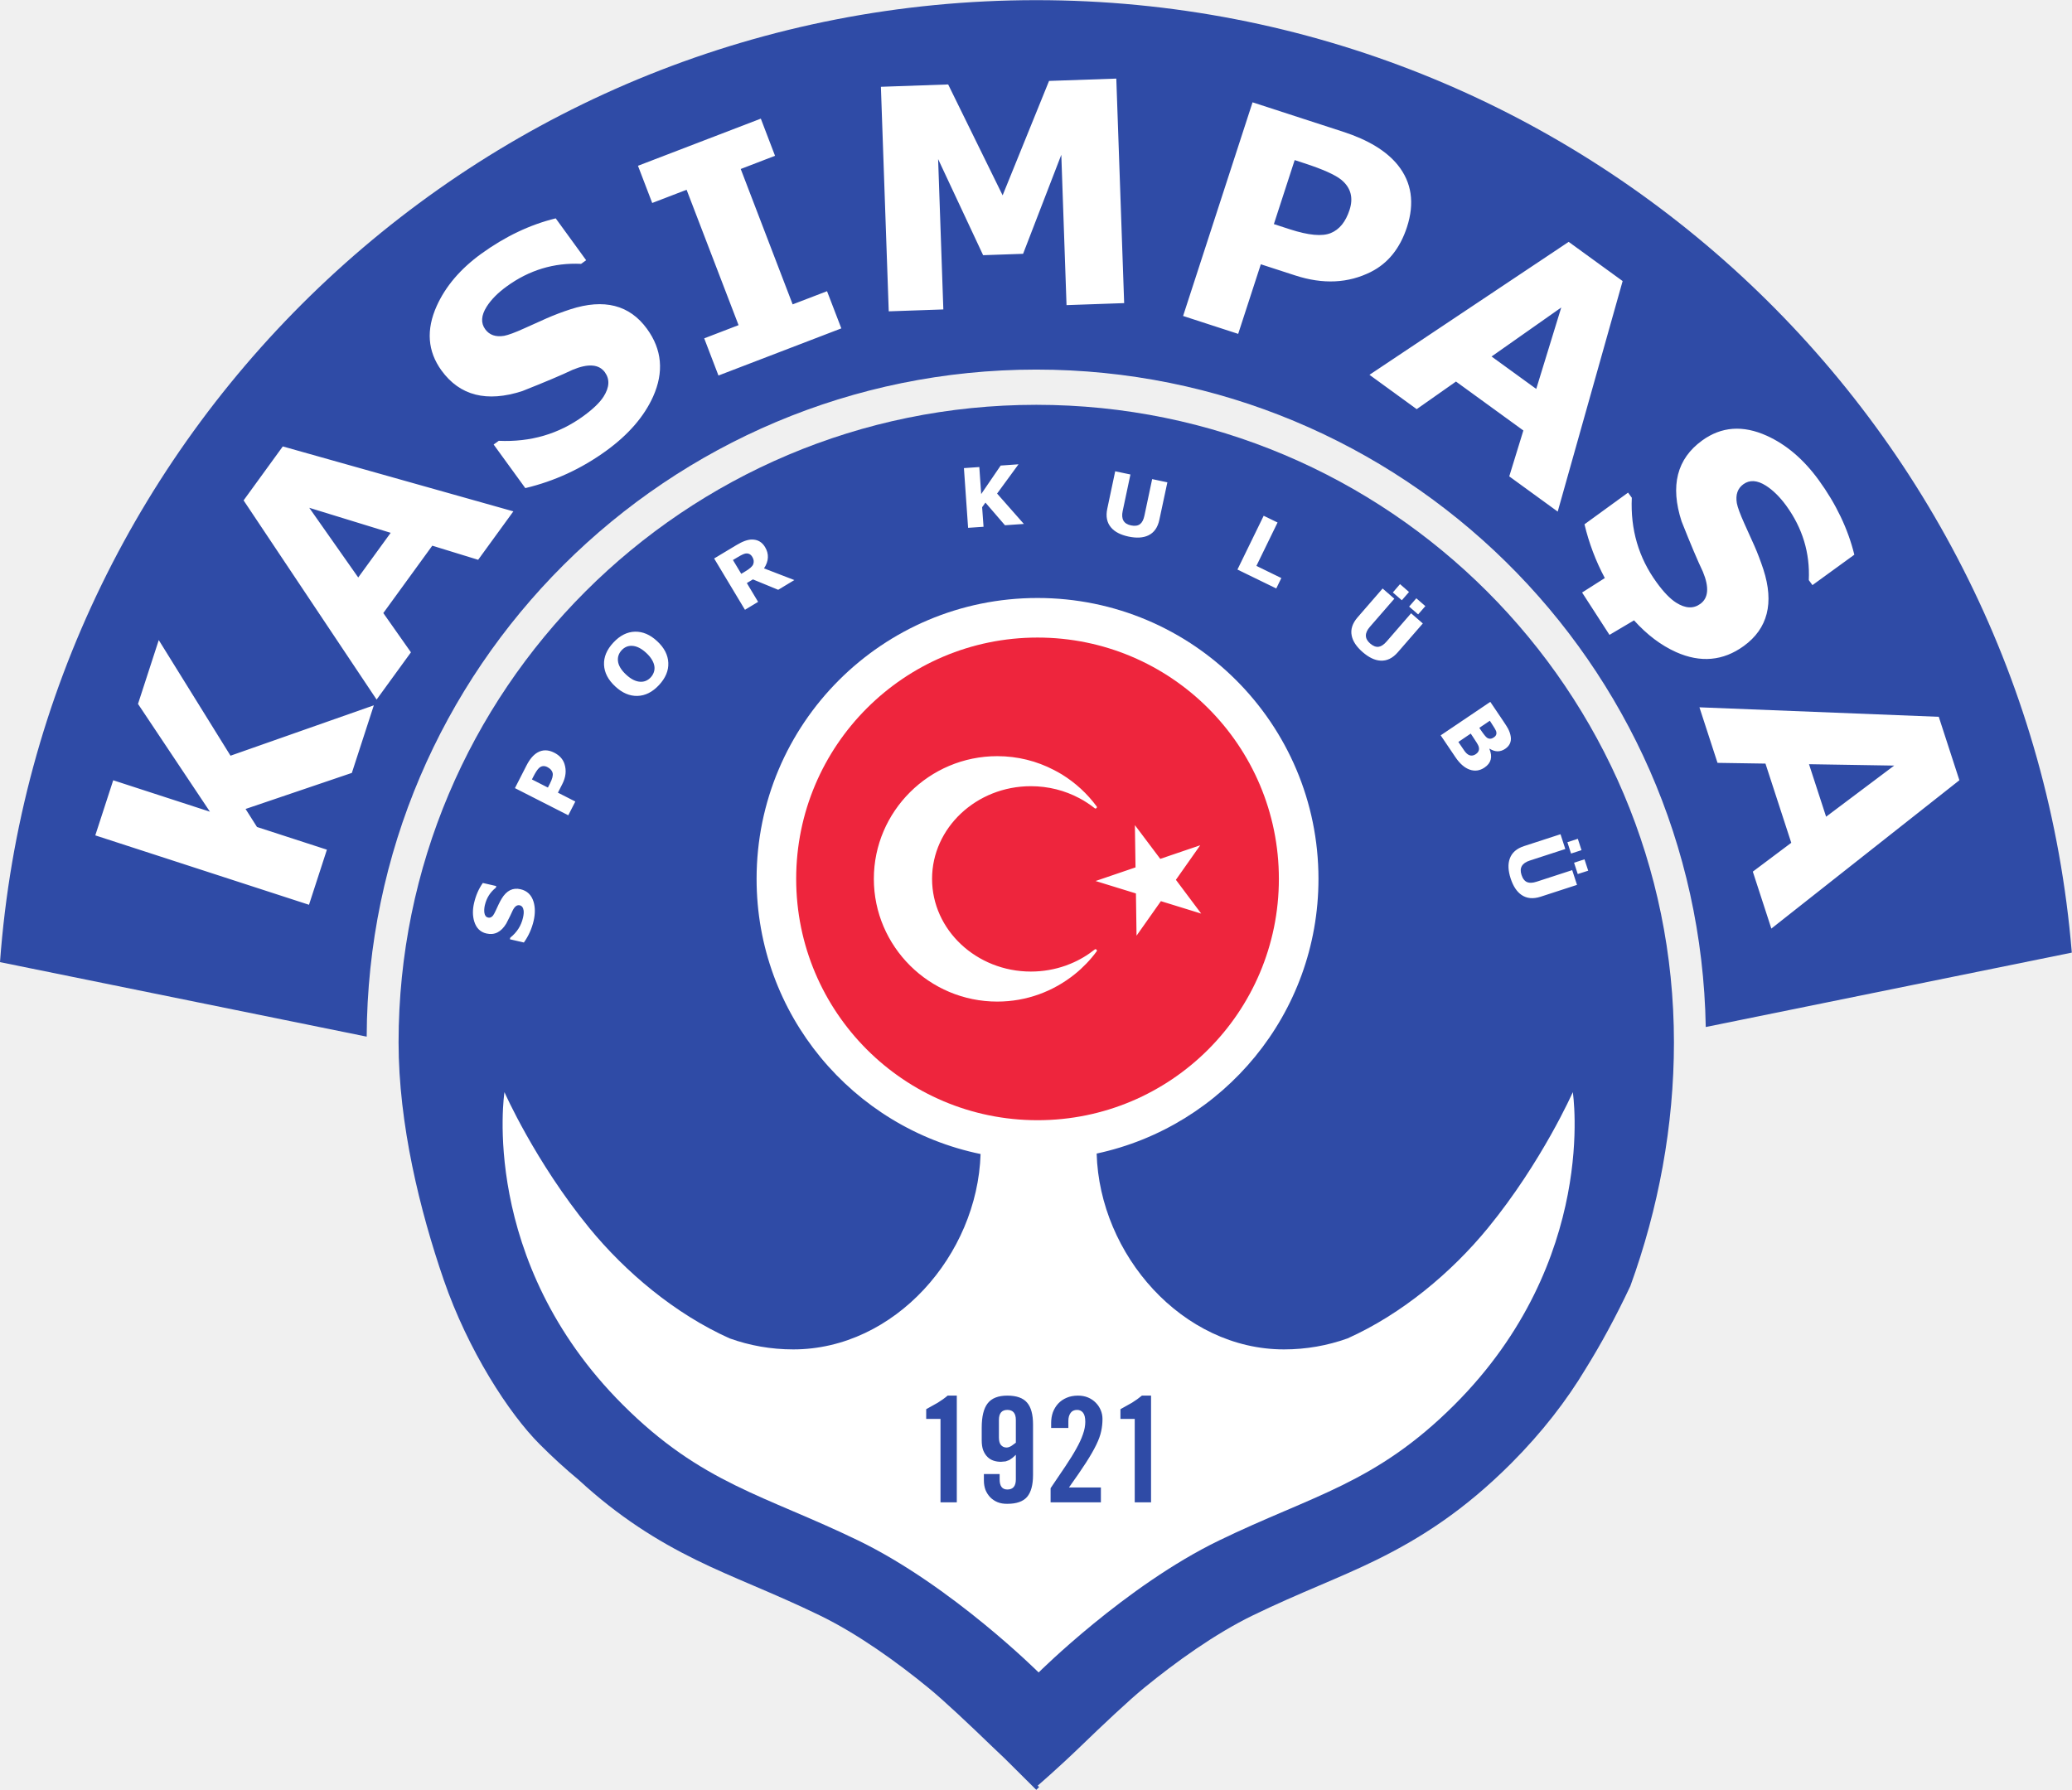
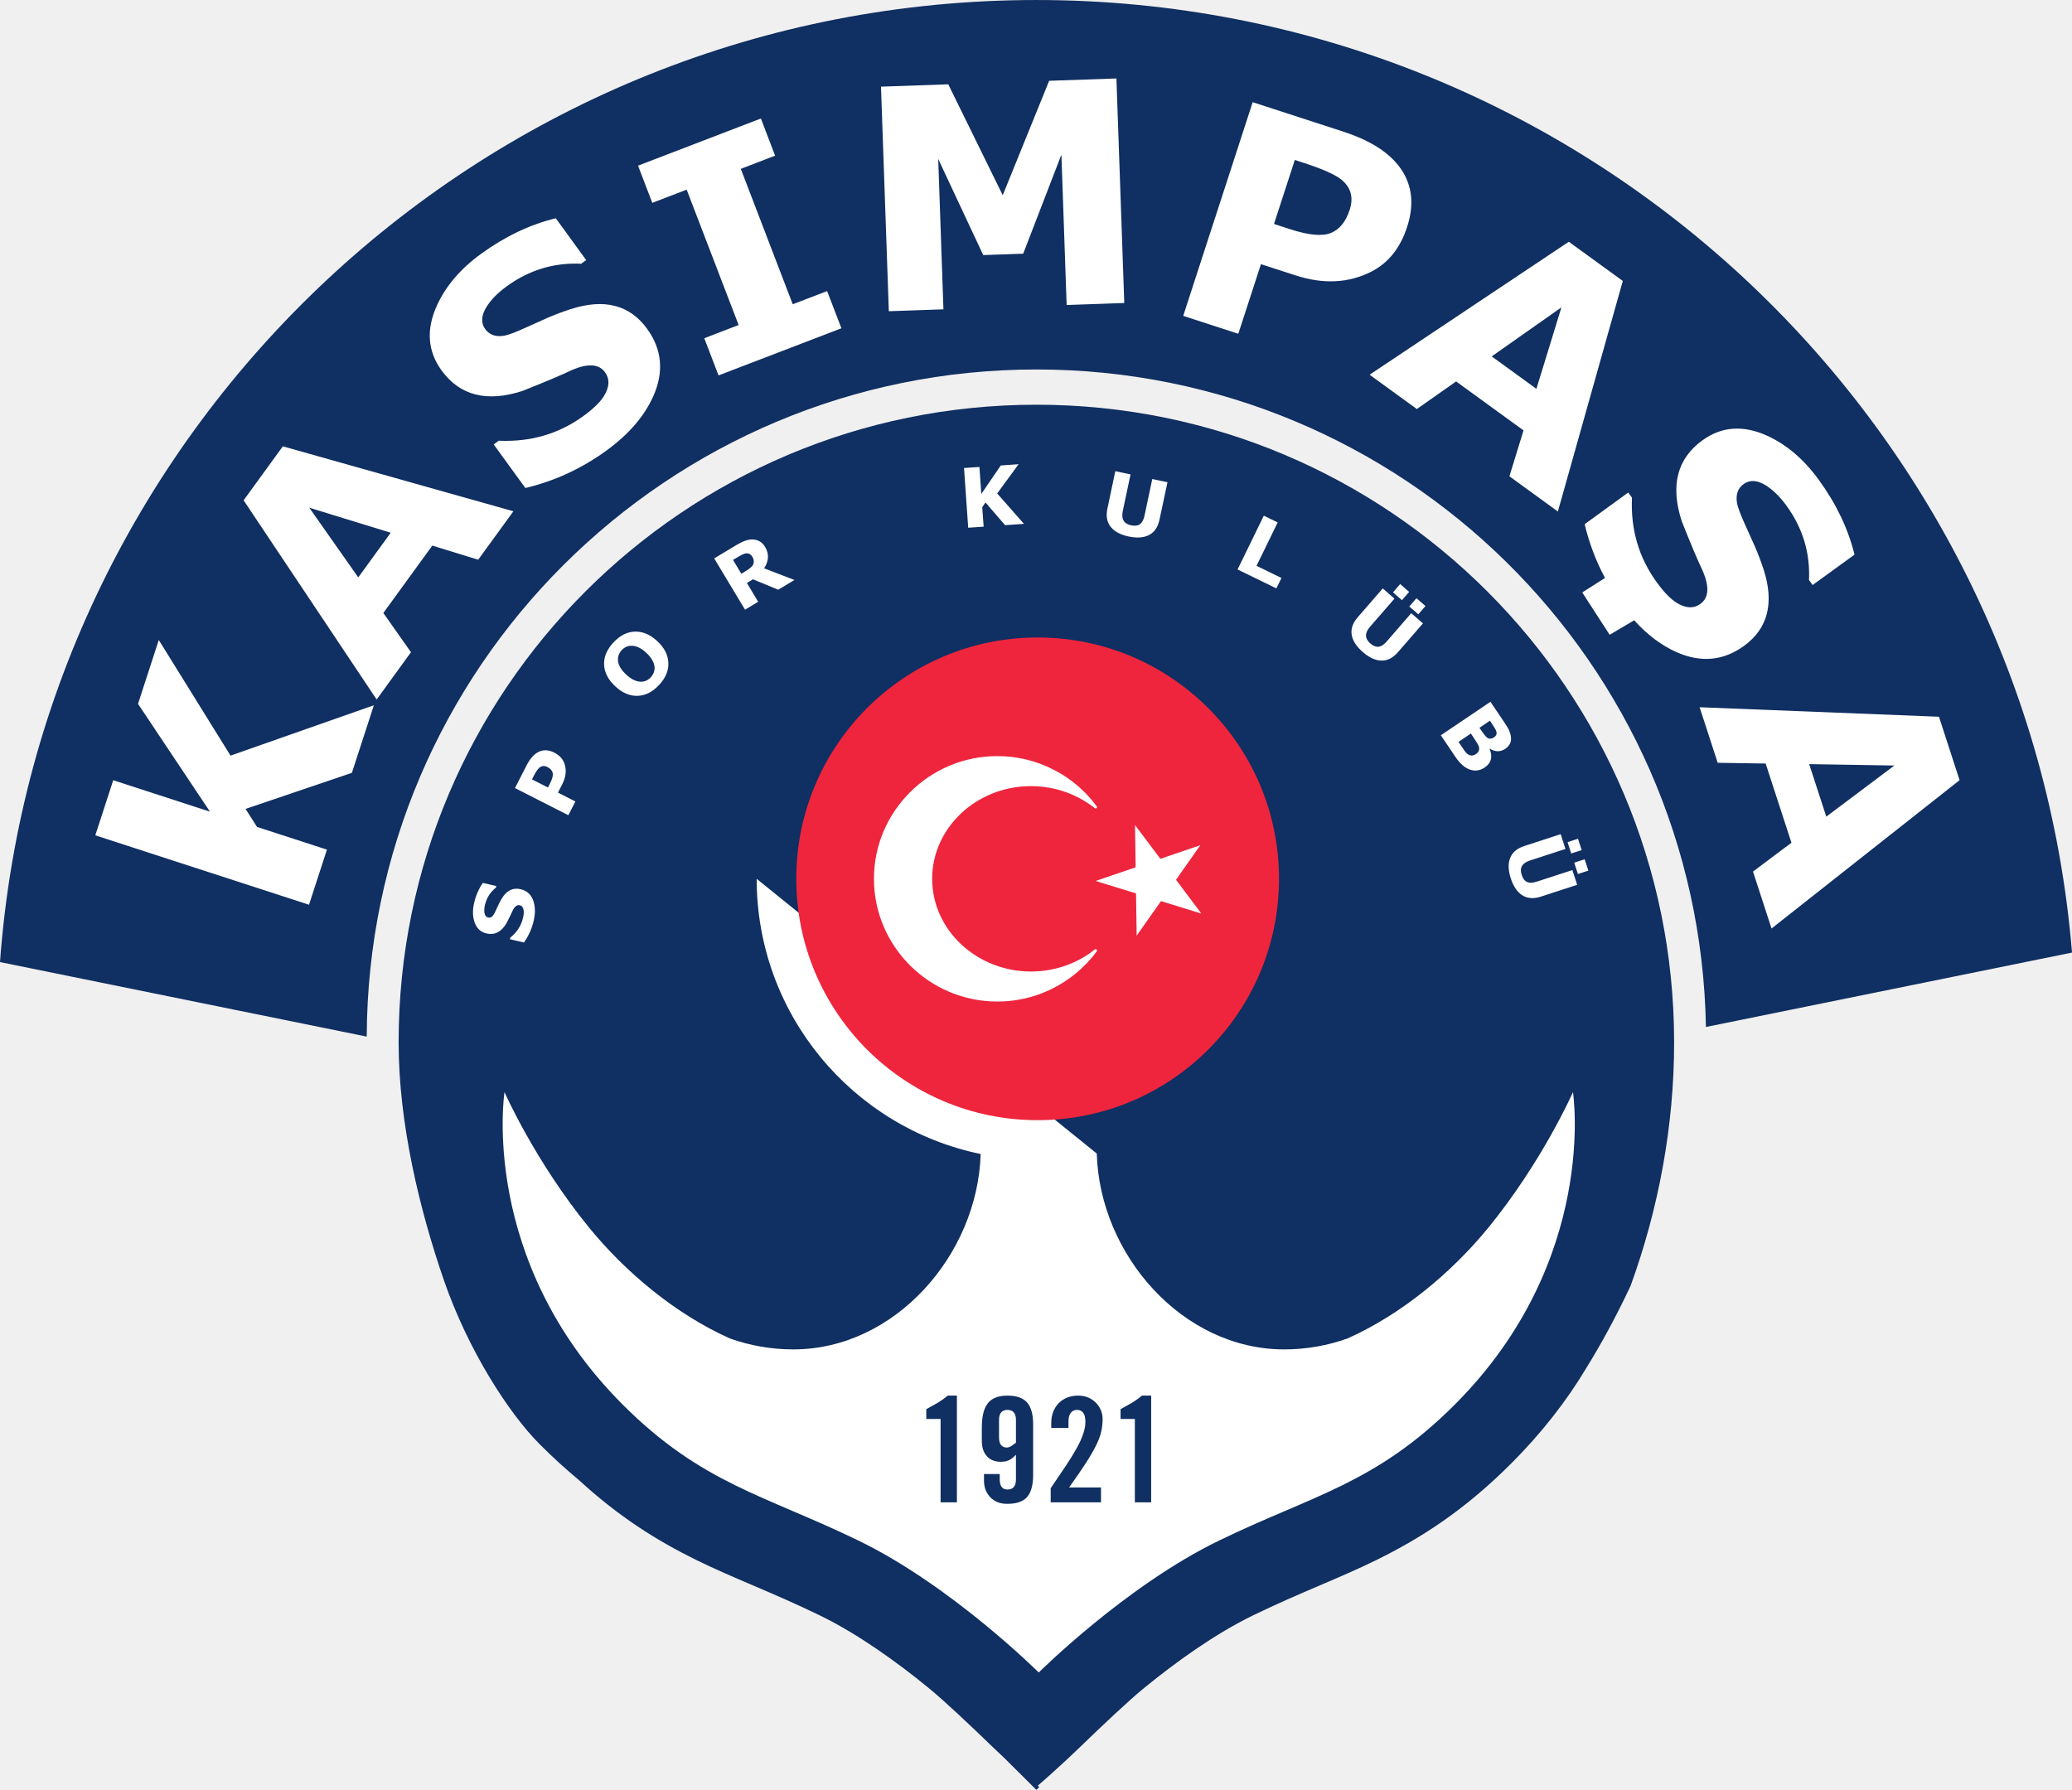
- <svg xmlns="http://www.w3.org/2000/svg" xml:space="preserve" viewBox="1 1 289.38 250">
-   <path d="M11376.5 5080.38c0-567.37-104.8-1129.01-296.3-1656.11-98.8-209.87-201.6-398.35-303.3-561.8-129.1-215.35-296.4-432.87-507.1-643.88-319.43-319.49-613.88-507.29-914.07-655.29-254.46-125.4-521.06-222.2-839.39-376.7-259.99-126.1-527.42-319.202-740.21-493.202-104.44-85.097-282.8-253.597-435.16-400.8-152.8-147.5-288.6-264.098-288.6-264.098l9.6-9.602L7042.91 0l-16.22 15.898-199.15 198c-26.64 24.801-54.63 51.102-82.91 78.7-152.34 147.203-330.68 315.703-435.14 400.8-212.55 174-480.02 367.102-740.22 493.202-318.41 154.5-584.97 251.3-839.67 376.7-263.25 129.9-522.23 290.6-797.62 544-89.42 73.97-176.69 153.85-263.77 241.07-210.5 210.39-487.7 640.02-652.27 1117.01-162.61 471.53-307.13 1060.7-307.13 1615 0 2393.43 1940.63 4333.56 4334.1 4333.56 2393.53 0 4333.59-1940.13 4333.59-4333.56" style="fill:#2f4ba6;fill-opacity:1;fill-rule:nonzero;stroke:none" transform="matrix(.02055 0 0 -.02055 1 251)" data-source="https://football-logos.cc" />
-   <path d="M7042.91 9653.4c-2507.91 0-4541.74-2028.62-4550.8-4534.01L0 5625.88c267.793 3655.83 3318.74 6538.52 7042.91 6538.52 3702.29 0 6738.69-2848.92 7037.49-6473.95l-2487.7-505.61c-43.8 2475.4-2064.09 4468.56-4549.79 4468.56" style="fill:#2f4ba6;fill-opacity:1;fill-rule:nonzero;stroke:none" transform="matrix(.02055 0 0 -.02055 1 251)" />
-   <path d="M7453.07 4324.7c19.82-687.55 582.22-1331.14 1273.31-1331.14 151.46 0 296.96 26.3 431.87 74.76 371.01 166.31 708.06 450.14 954.25 750.7 368.3 450.14 576.6 923.06 576.6 923.06s177.2-1143.36-803.28-2123.82c-538.32-538.36-965.73-615.36-1600.23-923.16-634.62-307.3-1226.81-897.401-1226.81-897.401S6466.43 1387.8 5831.94 1695.1c-634.59 307.8-1062.03 384.8-1600.26 923.16-980.47 980.46-803.33 2123.82-803.33 2123.82s208.42-472.92 576.66-923.06c246.19-300.56 583.16-584.39 954.12-750.7 134.97-48.46 280.46-74.76 431.99-74.76 689.99 0 1251.63 641.46 1273.11 1328-868.98 178.82-1522.28 948.34-1522.28 1870.2 0 1054.79 854.66 1909.17 1909.3 1909.17 1054.46 0 1909.36-854.38 1909.36-1909.17 0-916.76-645.83-1682.61-1507.54-1867.06" style="fill:#fff;fill-opacity:1;fill-rule:nonzero;stroke:none" transform="matrix(.02055 0 0 -.02055 1 251)" />
-   <path d="M7051.25 4551.37c-905.83 0-1640.24 734.5-1640.24 1640.39 0 905.84 734.41 1640.21 1640.24 1640.21 905.99 0 1640.27-734.37 1640.27-1640.21 0-905.89-734.28-1640.39-1640.27-1640.39" style="fill:#ee253d;fill-opacity:1;fill-rule:nonzero;stroke:none" transform="matrix(.02055 0 0 -.02055 1 251)" data-source="https://football-logos.cc" />
-   <path d="M6777.57 7025.83c138.52 0 269.12-33.63 384.42-93.61 18.84-9.33 37.1-20.18 55.12-30.73 92.11-56.85 172.45-130.79 236.27-217.58 5.7-7.27-6.12-18.3-12.87-12.52-16.73 13.04-33.43 25.56-51.36 37-17.6 11.61-35.79 22.74-54.89 32.37-97.06 51.58-209.07 80.93-328.33 80.93-185.03 0-352.76-70.73-474.57-184.93-121.59-114.21-196.83-271.6-196.83-444.62v-.38c0-173.55 75.24-330.65 196.83-444.92 121.81-114.08 289.54-185.08 474.57-185.08h.38c82.67 0 161.86 14.27 235.04 40 12.06 4.29 23.55 8.91 35.36 13.65 59.71 24.62 114.84 57.6 163.8 96.65 7.27 5.95 18.57-5.33 12.87-12.53v-.14.14c-21.07-28.99-44.39-56.43-69.34-82.56-24.91-25.87-51.19-50.28-79.31-72.75-144.31-116.56-327.65-186.55-527.16-186.55-230.98 0-440.69 93.64-592.48 244.59-151.9 151.28-246.22 359.77-246.22 589.5v.38c0 229.34 94.32 437.75 246.22 589 151.79 151.08 361.5 244.69 592.48 244.69m935.4-468.86 172.44-229.24 271.49 92.4-165.26-234.77 172.03-229.63-273.96 84.57-165.51-234.7-4.19 287.14-274.22 84.52 271.46 92.57zM2540.59 7371.37 2391.29 6912l-722.38-245.1 77.7-122.49 475.1-154.23-121.7-374.5-1452.393 471.71 121.828 374.57 657.275-213.66-488.81 732.6 141.07 433.92 487.62-785.89zm948.34 1318.35L3249.6 8360.5l-311.78 95.91-332.74-457.89 187.74-266.88-233.33-321.15-903.99 1353.83 266.45 366.78zm-833.76-145.84-553.42 170.16 332.86-473.73zM4397.1 9930.3c102.14-140.33 116.02-293.85 41.64-460.31-61.07-135.48-167.09-258.35-318.27-368.1-168.26-122.2-351.59-206.7-550.37-254.15l-215.26 296.34 34.75 25.17c215.98-9.7 407.66 46.22 575.3 168.11 66.17 48.2 112.07 92.51 137.63 132.98 39.64 62.77 42.5 117.55 8.49 164.67-40.2 55.22-113.23 60.87-218.95 17.1-74.67-35.79-188.87-83.94-342.44-144.83-241.45-78.07-424.41-31.65-549.07 139.88-94.78 130.66-105.43 276.8-32.39 439.04 60.3 133.4 160.49 251.1 300.96 353.3 163.35 118.4 332.66 199 507.62 241.8l206.77-284.5-34.14-24.8c-184.56 8.8-353.36-42.4-505.75-153.3-60.44-43.8-105.86-89.8-136.56-138.4-37.21-59.2-40.38-110.21-9.43-152.82 28.48-39.06 71.46-54.22 128.81-44.56 28.1 5.26 74.63 22.4 138.87 51.67l150.78 67.71c50.12 21.9 103.74 42.4 161.01 61 228.62 73.9 401.87 29.6 520-133m1320.78 3.14-835.12-320.43-96.78 252.72 233.41 89.75-353.12 920.12-233.68-89.8-96.79 252.8 834.88 320.5 96.63-252.6-233.16-89.7 352.9-920.2 233.66 89.6zM7640 10105.2l-391.63-13.7-35.53 1021.9-259.68-673.1-271.64-9.4-305.86 653.2 35.48-1021.9-371.06-12.9-53.32 1526.2 457.17 16 370.12-753.8 315.53 777.7 457.05 15.8zm1922.15 516.9c-46.94-144.1-128.44-245.7-244.36-304.3-154.27-77.9-325.86-86.3-515.83-24.3l-233.15 75.7-153.85-473.04-374.38 121.64 472.04 1452.2 616.19-200.3c170.31-55.3 293.8-130.7 370.92-226 94.67-117.8 115.43-258.2 62.42-421.6m-390.11 117.1c26.72 82.4 8.36 150.5-55.54 203.7-41.52 34-125.82 72-253.19 113.4l-64.42 21-141.37-435 107.34-34.9c128.17-41.7 221.27-50.3 279.49-26 58.76 23.9 101.41 76.6 127.69 157.8m1414.46-2051.07-329.3 239.39 95.9 311.84-457.96 332.69-266.93-187.6-321 233.36L10661 10521.5l366.8-266.4zm-145.9 833.79 170 553.48-473.6-333.09zm1597.9-3668.02-126 387.1 261.3 195.96-175.3 538.33-325.9 5.05-122.9 377.53 1626.6-64.55 140.1-431.15zm372.1 760.39 462.7 347.48-578.9 9.46zm-559.3 1160.4c-140.5-101.96-294-115.69-460.3-41.53-102.8 46.2-197.9 118.14-285.8 215.77l-166.8-98.74-186.2 287.95 154.5 98.28c-61.5 115.46-107.6 237.28-138.2 365.39l296.2 215.37 25.4-34.85c-9.8-215.79 46.4-407.57 168.3-575.12 48-66.46 92.5-112.26 132.9-137.92 62.7-39.82 117.6-42.64 164.5-8.35 55.5 39.99 61.2 113.2 17.2 218.88-35.7 74.84-84 188.87-144.7 342.3-78.3 241.48-31.9 424.58 139.6 549.09 130.7 95 277.1 105.71 439.2 32.65 133.3-60.27 251-160.84 353.1-301.2 118.7-163.31 199.2-332.43 242.2-507.52l-284.6-206.71-24.8 33.93c8.6 184.81-42.5 353.29-153.4 506.07-43.9 60.13-90.2 105.54-138.6 136.39-59.3 37.28-109.8 40.27-152.5 9.46-39.4-28.58-54.2-71.32-44.6-128.74 5.2-28.34 22.4-74.5 51.2-138.79l68-151.03c22.1-50.05 42.3-103.56 61.3-160.88 73.9-228.58 29.6-401.9-133.1-520.15M3537.31 6121.44c45.2-10.36 74.79-38.81 88.89-85.27 11.43-37.93 11.58-81 .48-129.54-12.52-54.03-34.71-103-66.28-147.48l-95.04 22.08 2.57 10.99c45.03 36.05 73.75 80.6 86.21 134.59 5.01 20.98 6.36 38.11 4.38 50.51-2.92 19.75-11.89 31.48-26.84 34.89-17.95 3.79-33.67-7.69-47.17-34.97-8.86-20.19-23.2-49.78-43.61-88.86-34.84-58.12-79.7-80.63-134.79-67.96-41.86 9.48-69.65 37.2-83.28 82.49-11.3 37.62-11.55 78.69-1.22 123.76 12.04 52.37 32.03 98.18 59.78 137.24l91.25-20.98-2.46-11c-38.78-30.49-63.57-70.12-75.02-119.07-4.45-19.44-5.31-36.71-3.19-51.75 2.81-18.58 11.29-29.1 25.03-32.4 12.27-3.07 23.58 1.5 33.43 13.39 4.9 6.12 11.01 17.71 19.05 34.81l18.5 39.98c6.16 13.43 13.53 26.66 21.49 40.37 33.13 54.97 75.78 76.23 127.84 64.18M3719.54 6951.88c-20.77 10.38-39.41 8.42-55.89-6.31-10.69-9.5-24.32-29.85-40.51-61.91l-8.11-15.99 108.54-55.34 13.77 26.82c16.21 31.79 22.36 56.06 18.51 72.51-3.91 16.31-16.08 29.87-36.31 40.22m46.91 97.73c36.2-18.4 59.42-44.02 69.96-77.02 14.16-43.96 9.22-89.28-15.09-136.92l-29.6-57.97 118.28-60.19-47.78-93.58-362.61 184.64 78.6 153.93c21.74 42.49 46.52 71.98 74.9 88.3 34.88 19.88 72.58 19.53 113.34-1.19M4430.49 7681.5c-8.83 15.05-21.49 30.42-38.28 45.9-33.18 30.84-65.38 46.95-96.89 48.3-27.3 1.18-50.84-8.76-70.34-29.73-19.31-20.89-27.93-44.87-25.33-72.23 2.82-30.63 21.25-62 55.62-93.83 33.07-30.77 65.1-46.91 96.42-48.37 27.49-1.35 50.91 8.65 71.09 30.12 9.03 9.8 15.82 21 20.37 33.53 9.8 26.74 5.63 55.71-12.66 86.31m36.24 125.34c47.89-44.39 72.93-93.31 75.11-146.5 2.52-53.13-18.74-103.48-63.1-151.27-44.56-47.77-93.31-72.25-146.6-73.8-52.92-1.35-103.52 20.19-151.3 64.97-48.09 44.73-73.27 93.38-75.75 146.34-2.43 53 18.93 103.57 63.61 151.42 44.48 47.77 93.44 72.47 146.37 73.93 53.17 1.32 103.77-20.27 151.66-65.09M5398.59 8222.75l-109.79-66.18-171.89 70.74-41.25-24.93 76.62-127.78-89.41-53.9-209.46 348.77 150.79 90.56c42.1 25.57 77.62 38.25 105.86 38.25 39.16 0 68.7-16.83 89.37-51.19 27.99-46.63 25.77-95.04-7.03-144.94zm-285.75 157.44c-10.88 18.35-26.4 25.86-46.04 22.95-10.9-1.75-28.58-9.89-52.75-24.53l-32.8-19.54 56.47-93.96 27.65 16.76c30.29 17.88 47.98 34.08 53.51 47.86 6.37 16.48 4.56 33.38-6.04 50.46M6958.4 8604.24l-128.42-8.97-132.71 154.02-22.5-31.43 9.6-132.87-104.99-7.14-28.33 405.87 104.6 7.23 12.75-183.67 132.37 193.76 121.19 8.59-145.5-198.95zM7879.38 8633.08c-10.92-52.45-35.97-88.26-75.22-106.77-35.05-16.69-79.96-19.37-134.19-7.99-54.4 11.68-93.9 32.03-118.94 61.65-28.21 32.76-36.97 75.64-25.63 128.12l53.72 254.11 103.49-21.84-52.64-248.34c-11.65-54.74 7.02-87.28 56.29-97.69 26.71-5.59 47.2-2.61 62.27 9.15 13.7 10.61 23.29 29.6 29.17 57.03l52.64 248.47 103.37-21.9zM8673.74 8165.65l-263.8 128.53 178.31 365.63 94.32-45.83-143.76-294.97 169.39-82.62zM9527.11 8085.48l-61.09 53.11 48.85 56.48 61.09-53.38zm110.94-96.01-61.33 53 48.95 56.41 61.35-53.21zm-138.32-257.51c-35.17-40.58-74.61-59.58-117.88-56.79-38.74 2.02-79.19 21.59-121.09 57.99-41.84 36.5-66.58 73.57-74.24 111.64-8.83 42.18 4.55 83.68 39.77 124.37l170.31 196.17 79.66-69.31-166.47-191.44c-36.73-42.22-35.97-79.92 1.82-112.78 20.64-17.98 40.33-25.33 58.94-22.4 17.17 2.78 34.88 14.86 53.24 35.88l166.32 191.77 79.69-69.28zM10029.7 7039.53c19.9 13.39 26.4 30.96 19.3 52.79-2.8 9.56-16.5 32.06-40.8 67.78l-12.85 19.16-83.93-56.86 4.24-6.36 35.71-52.44c16.94-24.38 34.65-35.61 53.33-33.67 8.4.87 16.9 3.93 25 9.6m122.8 113.82c14.9 9.91 20.2 22.71 16.6 38.71-2.5 9.53-15.1 31.49-38.6 66.42l-5.3 8.1-71.5-48.3 9-13.25c20.9-31.06 35.8-49.42 44.4-54.59 14.2-8.89 29.6-8.05 45.4 2.91m-63.3-204.93c-32.1-21.81-65.7-26.4-100.96-14.12-34.9 12.34-67.46 40.75-97.62 85.71l-99.46 147.31 337.24 227.55 88.3-130.9c15.7-23.33 26.4-40.2 32.1-50.77 10.1-19.59 16.5-38.11 18.8-56.41 4.5-34.01-8.5-60.89-37.8-81.06-33.8-22.81-69-22.43-105.7.7l-1.8-1.33c22.9-54.28 11.8-96.43-33.1-126.68M10677.2 6363.9l-24.9 77.13 70.9 23.09 25.1-77.13zm45.5-139.35-25 76.99 70.8 23.07 25.3-77.21zm-252-153.95c-51-16.49-94.3-12.58-130.2 12.03-32 21.84-56.7 59.29-73.9 112.05-17.1 52.89-19.2 97.52-6.1 133.99 14.2 40.83 46.8 69.62 98.1 86.14l247 80.37 32.6-100.4-241.4-78.53c-53.2-17.17-71.9-49.73-56.3-97.37 8.3-26.12 21.5-42.56 39.1-49.73 15.8-6.25 37.4-5.24 64.1 3.54l241.3 78.5 32.7-100.26z" style="fill:#fff;fill-opacity:1;fill-rule:nonzero;stroke:none" transform="matrix(.02055 0 0 -.02055 1 251)" />
-   <path d="M6391.84 2520.96h-97.21v66.21l78.22 43.77c24.65 15.1 47.15 31.23 67.53 48.51h62.25V1954.2h-110.79zm512.07-6.84c0 45.27-19.4 68.25-57.59 68.25-38.33 0-57.45-22.98-57.45-68.25v-118.98c0-23.39 4.51-40.52 13.88-51.58 10.05-11.31 22.43-16.97 37.56-16.97 11.3 0 22.7 4.08 34.73 11.75l28.87 21.01zm-110.15-367.82v-36.5c0-45.8 17.57-68.5 52.56-68.5 38.19 0 57.59 22.7 57.59 68.5v167.45l-22.84-20.9-21.85-14.89-24.69-8.99-31.78-2.89c-17.8 0-34.78 2.54-50.61 7.85-15.75 5.29-29.69 13.88-41.48 25.71-11.96 11.89-21.63 27.08-28.91 45.63-6.73 18.58-9.79 40.92-9.79 67.53v85.15c0 76.08 13.42 131.01 40.52 165.58 27.01 34.88 71.69 52.42 133.84 52.42 62.11 0 106.84-15.88 133.72-47.44 27.15-31.1 40.65-80.69 40.65-148.74V2140.4c0-68-13.5-117.9-40.65-149.7-26.88-30.9-71.61-46.7-133.72-46.7-24.45-.4-46.67 3.1-66.32 11-19.37 8-35.72 18.8-49.58 32.7-14.03 14.6-24.8 31.5-32.8 50.5-7.26 19.8-10.92 41.3-10.92 64.5v43.6zm346.32-192.1v96l100.96 149.54c29.84 44.37 54.62 84.39 74.21 120.02 20 35.53 34.86 67.87 44.71 97.12 10.58 29.59 15.89 57.74 15.89 84.26 0 28.34-4.98 48.86-14.82 61.48-9.84 12.98-23.53 19.75-40.58 19.75-19.98 0-34.79-7.02-44.63-20.83-9.99-13.87-14.97-31.7-14.97-53.54v-48.38h-116.99v33.67c0 26.46 3.91 50.65 11.94 73.23 8.65 22.51 20.48 41.84 35.53 58.36 16.1 17.22 35.32 30.49 57.62 39.85 22.47 9.76 48.34 14.72 77.22 14.72 25.27 0 47.96-4.15 68.42-12.8 20.59-8.7 38.05-20.61 52.67-35.71 14.4-14.5 25.63-31.35 33.65-50.61 7.87-19.1 11.82-38.79 11.82-59.37 0-28.34-2.86-56.19-8.83-83.25-5.31-26.36-16.19-56.86-32.82-91.26-16.55-34.31-39.51-74.47-69.29-120.95-29.68-46.12-68.6-103-116.89-170.4h216.98v-100.9zm571.82 566.76h-97.13v66.21l78.11 43.77c24.37 15.1 47.04 31.23 67.64 48.51h62.25V1954.2H7711.9z" style="fill:#2f4ba6;fill-opacity:1;fill-rule:nonzero;stroke:none" transform="matrix(.02055 0 0 -.02055 1 251)" data-source="https://football-logos.cc" />
+ <svg xmlns="http://www.w3.org/2000/svg" xml:space="preserve" viewBox="1 1.02 289.35 249.98">
+   <defs>
+     <path d="M83 86L71 73L2 4L191 104L21 108L99 34Z" />
+   </defs>
+   <path d="M11376.5 5080.38c0-567.37-104.8-1129.01-296.3-1656.11-98.8-209.87-201.6-398.35-303.3-561.8-129.1-215.35-296.4-432.87-507.1-643.88-319.43-319.49-613.88-507.29-914.07-655.29-254.46-125.4-521.06-222.2-839.39-376.7-259.99-126.1-527.42-319.202-740.21-493.202-104.44-85.097-282.8-253.597-435.16-400.8-152.8-147.5-288.6-264.098-288.6-264.098l9.6-9.602L7042.91 0l-16.22 15.898-199.15 198c-26.64 24.801-54.63 51.102-82.91 78.7-152.34 147.203-330.68 315.703-435.14 400.8-212.55 174-480.02 367.102-740.22 493.202-318.41 154.5-584.97 251.3-839.67 376.7-263.25 129.9-522.23 290.6-797.62 544-89.42 73.97-176.69 153.85-263.77 241.07-210.5 210.39-487.7 640.02-652.27 1117.01-162.61 471.53-307.13 1060.7-307.13 1615 0 2393.43 1940.63 4333.56 4334.1 4333.56 2393.53 0 4333.59-1940.13 4333.59-4333.56" data-source="https://football-logos.cc" style="fill:#102f62;fill-opacity:1;fill-rule:nonzero;stroke:none" transform="matrix(.02055 0 0 -.02055 1 251)" />
+   <path id="x.com/Leo4815162342" d="M7042.91 9653.4c-2507.91 0-4541.74-2028.62-4550.8-4534.01L0 5625.88c267.793 3655.83 3318.74 6538.52 7042.91 6538.52 3702.29 0 6738.69-2848.92 7037.49-6473.95l-2487.7-505.61c-43.8 2475.4-2064.09 4468.56-4549.79 4468.56" style="fill:#102f62;fill-opacity:1;fill-rule:nonzero;stroke:none" transform="matrix(.02055 0 0 -.02055 1 251)" />
+   <path d="M7453.07 4324.7c19.82-687.55 582.22-1331.14 1273.31-1331.14 151.46 0 296.96 26.3 431.87 74.76 371.01 166.31 708.06 450.14 954.25 750.7 368.3 450.14 576.6 923.06 576.6 923.06s177.2-1143.36-803.28-2123.82c-538.32-538.36-965.73-615.36-1600.23-923.16-634.62-307.3-1226.81-897.401-1226.81-897.401S6466.43 1387.8 5831.94 1695.1c-634.59 307.8-1062.03 384.8-1600.26 923.16-980.47 980.46-803.33 2123.82-803.33 2123.82s208.42-472.92 576.66-923.06c246.19-300.56 583.16-584.39 954.12-750.7 134.97-48.46 280.46-74.76 431.99-74.76 689.99 0 1251.63 641.46 1273.11 1328-868.98 178.82-1522.28 948.34-1522.28 1870.2" style="fill:#fff;fill-opacity:1;fill-rule:nonzero;stroke:none" transform="matrix(.02055 0 0 -.02055 1 251)" />
+   <path d="M7051.25 4551.37c-905.83 0-1640.24 734.5-1640.24 1640.39 0 905.84 734.41 1640.21 1640.24 1640.21 905.99 0 1640.27-734.37 1640.27-1640.21 0-905.89-734.28-1640.39-1640.27-1640.39" data-source="https://football-logos.cc" style="fill:#ee253d;fill-opacity:1;fill-rule:nonzero;stroke:none" transform="matrix(.02055 0 0 -.02055 1 251)" />
+   <path d="M6777.57 7025.83c138.52 0 269.12-33.63 384.42-93.61 18.84-9.33 37.1-20.18 55.12-30.73 92.11-56.85 172.45-130.79 236.27-217.58 5.7-7.27-6.12-18.3-12.87-12.52-16.73 13.04-33.43 25.56-51.36 37-17.6 11.61-35.79 22.74-54.89 32.37-97.06 51.58-209.07 80.93-328.33 80.93-185.03 0-352.76-70.73-474.57-184.93-121.59-114.21-196.83-271.6-196.83-444.62v-.38c0-173.55 75.24-330.65 196.83-444.92 121.81-114.08 289.54-185.08 474.57-185.08h.38c82.67 0 161.86 14.27 235.04 40 12.06 4.29 23.55 8.91 35.36 13.65 59.71 24.62 114.84 57.6 163.8 96.65 7.27 5.95 18.57-5.33 12.87-12.53v-.14.14c-21.07-28.99-44.39-56.43-69.34-82.56-24.91-25.87-51.19-50.28-79.31-72.75-144.31-116.56-327.65-186.55-527.16-186.55-230.98 0-440.69 93.64-592.48 244.59-151.9 151.28-246.22 359.77-246.22 589.5v.38c0 229.34 94.32 437.75 246.22 589 151.79 151.08 361.5 244.69 592.48 244.69m935.4-468.86 172.44-229.24 271.49 92.4-165.26-234.77 172.03-229.63-273.96 84.57-165.51-234.7-4.19 287.14-274.22 84.52 271.46 92.57zm-5172.38 814.4L2391.29 6912l-722.38-245.1 77.7-122.49 475.1-154.23-121.7-374.5-1452.393 471.71 121.828 374.57 657.275-213.66-488.81 732.6 141.07 433.92 487.62-785.89zm948.34 1318.35L3249.6 8360.5l-311.78 95.91-332.74-457.89 187.74-266.88-233.33-321.15-903.99 1353.83 266.45 366.78zm-833.76-145.84-553.42 170.16 332.86-473.73zM4397.1 9930.3c102.14-140.33 116.02-293.85 41.64-460.31-61.07-135.48-167.09-258.35-318.27-368.1-168.26-122.2-351.59-206.7-550.37-254.15l-215.26 296.34 34.75 25.17c215.98-9.7 407.66 46.22 575.3 168.11 66.17 48.2 112.07 92.51 137.63 132.98 39.64 62.77 42.5 117.55 8.49 164.67-40.2 55.22-113.23 60.87-218.95 17.1-74.67-35.79-188.87-83.94-342.44-144.83-241.45-78.07-424.41-31.65-549.07 139.88-94.78 130.66-105.43 276.8-32.39 439.04 60.3 133.4 160.49 251.1 300.96 353.3 163.35 118.4 332.66 199 507.62 241.8l206.77-284.5-34.14-24.8c-184.56 8.8-353.36-42.4-505.75-153.3-60.44-43.8-105.86-89.8-136.56-138.4-37.21-59.2-40.38-110.21-9.43-152.82 28.48-39.06 71.46-54.22 128.81-44.56 28.1 5.26 74.63 22.4 138.87 51.67l150.78 67.71c50.12 21.9 103.74 42.4 161.01 61 228.62 73.9 401.87 29.6 520-133m1320.78 3.14-835.12-320.43-96.78 252.72 233.41 89.75-353.12 920.12-233.68-89.8-96.79 252.8 834.88 320.5 96.63-252.6-233.16-89.7 352.9-920.2 233.66 89.6zM7640 10105.2l-391.63-13.7-35.53 1021.9-259.68-673.1-271.64-9.4-305.86 653.2 35.48-1021.9-371.06-12.9-53.32 1526.2 457.17 16 370.12-753.8 315.53 777.7 457.05 15.8zm1922.15 516.9c-46.94-144.1-128.44-245.7-244.36-304.3-154.27-77.9-325.86-86.3-515.83-24.3l-233.15 75.7-153.85-473.04-374.38 121.64 472.04 1452.2 616.19-200.3c170.31-55.3 293.8-130.7 370.92-226 94.67-117.8 115.43-258.2 62.42-421.6m-390.11 117.1c26.72 82.4 8.36 150.5-55.54 203.7-41.52 34-125.82 72-253.19 113.4l-64.42 21-141.37-435 107.34-34.9c128.17-41.7 221.27-50.3 279.49-26 58.76 23.9 101.41 76.6 127.69 157.8m1414.46-2051.07-329.3 239.39 95.9 311.84-457.96 332.69-266.93-187.6-321 233.36L10661 10521.5l366.8-266.4zm-145.9 833.79 170 553.48-473.6-333.09zm1597.9-3668.02-126 387.1 261.3 195.96-175.3 538.33-325.9 5.05-122.9 377.53 1626.6-64.55 140.1-431.15zm372.1 760.39 462.7 347.48-578.9 9.46zm-559.3 1160.4c-140.5-101.96-294-115.69-460.3-41.53-102.8 46.2-197.9 118.14-285.8 215.77l-166.8-98.74-186.2 287.95 154.5 98.28c-61.5 115.46-107.6 237.28-138.2 365.39l296.2 215.37 25.4-34.85c-9.8-215.79 46.4-407.57 168.3-575.12 48-66.46 92.5-112.26 132.9-137.92 62.7-39.82 117.6-42.64 164.5-8.35 55.5 39.99 61.2 113.2 17.2 218.88-35.7 74.84-84 188.87-144.7 342.3-78.3 241.48-31.9 424.58 139.6 549.09 130.7 95 277.1 105.71 439.2 32.65 133.3-60.27 251-160.84 353.1-301.2 118.7-163.31 199.2-332.43 242.2-507.52l-284.6-206.71-24.8 33.93c8.6 184.81-42.5 353.29-153.4 506.07-43.9 60.13-90.2 105.54-138.6 136.39-59.3 37.28-109.8 40.27-152.5 9.46-39.4-28.58-54.2-71.32-44.6-128.74 5.2-28.34 22.4-74.5 51.2-138.79l68-151.03c22.1-50.05 42.3-103.56 61.3-160.88 73.9-228.58 29.6-401.9-133.1-520.15M3537.31 6121.44c45.2-10.36 74.79-38.81 88.89-85.27 11.43-37.93 11.58-81 .48-129.54-12.52-54.03-34.71-103-66.28-147.48l-95.04 22.08 2.57 10.99c45.03 36.05 73.75 80.6 86.21 134.59 5.01 20.98 6.36 38.11 4.38 50.51-2.92 19.75-11.89 31.48-26.84 34.89-17.95 3.79-33.67-7.69-47.17-34.97-8.86-20.19-23.2-49.78-43.61-88.86-34.84-58.12-79.7-80.63-134.79-67.96-41.86 9.48-69.65 37.2-83.28 82.49-11.3 37.62-11.55 78.69-1.22 123.76 12.04 52.37 32.03 98.18 59.78 137.24l91.25-20.98-2.46-11c-38.78-30.49-63.57-70.12-75.02-119.07-4.45-19.44-5.31-36.71-3.19-51.75 2.81-18.58 11.29-29.1 25.03-32.4 12.27-3.07 23.58 1.5 33.43 13.39 4.9 6.12 11.01 17.71 19.05 34.81l18.5 39.98c6.16 13.43 13.53 26.66 21.49 40.37 33.13 54.97 75.78 76.23 127.84 64.18m182.23 830.44c-20.77 10.38-39.41 8.42-55.89-6.31-10.69-9.5-24.32-29.85-40.51-61.91l-8.11-15.99 108.54-55.34 13.77 26.82c16.21 31.79 22.36 56.06 18.51 72.51-3.91 16.31-16.08 29.87-36.31 40.22m46.91 97.73c36.2-18.4 59.42-44.02 69.96-77.02 14.16-43.96 9.22-89.28-15.09-136.92l-29.6-57.97 118.28-60.19-47.78-93.58-362.61 184.64 78.6 153.93c21.74 42.49 46.52 71.98 74.9 88.3 34.88 19.88 72.58 19.53 113.34-1.19m664.04 631.89c-8.83 15.05-21.49 30.42-38.28 45.9-33.18 30.84-65.38 46.95-96.89 48.3-27.3 1.18-50.84-8.76-70.34-29.73-19.31-20.89-27.93-44.87-25.33-72.23 2.82-30.63 21.25-62 55.62-93.83 33.07-30.77 65.1-46.91 96.42-48.37 27.49-1.35 50.91 8.65 71.09 30.12 9.03 9.8 15.82 21 20.37 33.53 9.8 26.74 5.63 55.71-12.66 86.31m36.24 125.34c47.89-44.39 72.93-93.31 75.11-146.5 2.52-53.13-18.74-103.48-63.1-151.27-44.56-47.77-93.31-72.25-146.6-73.8-52.92-1.35-103.52 20.19-151.3 64.97-48.09 44.73-73.27 93.38-75.75 146.34-2.43 53 18.93 103.57 63.61 151.42 44.48 47.77 93.44 72.47 146.37 73.93 53.17 1.32 103.77-20.27 151.66-65.09m931.86 415.91-109.79-66.18-171.89 70.74-41.25-24.93 76.62-127.78-89.41-53.9-209.46 348.77 150.79 90.56c42.1 25.57 77.62 38.25 105.86 38.25 39.16 0 68.7-16.83 89.37-51.19 27.99-46.63 25.77-95.04-7.03-144.94zm-285.75 157.44c-10.88 18.35-26.4 25.86-46.04 22.95-10.9-1.75-28.58-9.89-52.75-24.53l-32.8-19.54 56.47-93.96 27.65 16.76c30.29 17.88 47.98 34.08 53.51 47.86 6.37 16.48 4.56 33.38-6.04 50.46m1845.56 224.05-128.42-8.97-132.71 154.02-22.5-31.43 9.6-132.87-104.99-7.14-28.33 405.87 104.6 7.23 12.75-183.67 132.37 193.76 121.19 8.59-145.5-198.95zm920.98 28.84c-10.92-52.45-35.97-88.26-75.22-106.77-35.05-16.69-79.96-19.37-134.19-7.99-54.4 11.68-93.9 32.03-118.94 61.65-28.21 32.76-36.97 75.64-25.63 128.12l53.72 254.11 103.49-21.84-52.64-248.34c-11.65-54.74 7.02-87.28 56.29-97.69 26.71-5.59 47.2-2.61 62.27 9.15 13.7 10.61 23.29 29.6 29.17 57.03l52.64 248.47 103.37-21.9zm794.36-467.43-263.8 128.53 178.31 365.63 94.32-45.83-143.76-294.97 169.39-82.62zm853.37-80.17-61.09 53.11 48.85 56.48 61.09-53.38zm110.94-96.01-61.33 53 48.95 56.41 61.35-53.21zm-138.32-257.51c-35.17-40.58-74.61-59.58-117.88-56.79-38.74 2.02-79.19 21.59-121.09 57.99-41.84 36.5-66.58 73.57-74.24 111.64-8.83 42.18 4.55 83.68 39.77 124.37l170.31 196.17 79.66-69.31-166.47-191.44c-36.73-42.22-35.97-79.92 1.82-112.78 20.64-17.98 40.33-25.33 58.94-22.4 17.17 2.78 34.88 14.86 53.24 35.88l166.32 191.77 79.69-69.28zm529.97-692.43c19.9 13.39 26.4 30.96 19.3 52.79-2.8 9.56-16.5 32.06-40.8 67.78l-12.85 19.16-83.93-56.86 4.24-6.36 35.71-52.44c16.94-24.38 34.65-35.61 53.33-33.67 8.4.87 16.9 3.93 25 9.6m122.8 113.82c14.9 9.91 20.2 22.71 16.6 38.71-2.5 9.53-15.1 31.49-38.6 66.42l-5.3 8.1-71.5-48.3 9-13.25c20.9-31.06 35.8-49.42 44.4-54.59 14.2-8.89 29.6-8.05 45.4 2.91m-63.3-204.93c-32.1-21.81-65.7-26.4-100.96-14.12-34.9 12.34-67.46 40.75-97.62 85.71l-99.46 147.31 337.24 227.55 88.3-130.9c15.7-23.33 26.4-40.2 32.1-50.77 10.1-19.59 16.5-38.11 18.8-56.41 4.5-34.01-8.5-60.89-37.8-81.06-33.8-22.81-69-22.43-105.7.7l-1.8-1.33c22.9-54.28 11.8-96.43-33.1-126.68m588-584.52-24.9 77.13 70.9 23.09 25.1-77.13zm45.5-139.35-25 76.99 70.8 23.07 25.3-77.21zm-252-153.95c-51-16.49-94.3-12.58-130.2 12.03-32 21.84-56.7 59.29-73.9 112.05-17.1 52.89-19.2 97.52-6.1 133.99 14.2 40.83 46.8 69.62 98.1 86.14l247 80.37 32.6-100.4-241.4-78.53c-53.2-17.17-71.9-49.73-56.3-97.37 8.3-26.12 21.5-42.56 39.1-49.73 15.8-6.25 37.4-5.24 64.1 3.54l241.3 78.5 32.7-100.26z" style="fill:#fff;fill-opacity:1;fill-rule:nonzero;stroke:none" transform="matrix(.02055 0 0 -.02055 1 251)" />
+   <path d="M6391.84 2520.96h-97.21v66.21l78.22 43.77c24.65 15.1 47.15 31.23 67.53 48.51h62.25V1954.2h-110.79zm512.07-6.84c0 45.27-19.4 68.25-57.59 68.25-38.33 0-57.45-22.98-57.45-68.25v-118.98c0-23.39 4.51-40.52 13.88-51.58 10.05-11.31 22.43-16.97 37.56-16.97 11.3 0 22.7 4.08 34.73 11.75l28.87 21.01zm-110.15-367.82v-36.5c0-45.8 17.57-68.5 52.56-68.5 38.19 0 57.59 22.7 57.59 68.5v167.45l-22.84-20.9-21.85-14.89-24.69-8.99-31.78-2.89c-17.8 0-34.78 2.54-50.61 7.85-15.75 5.29-29.69 13.88-41.48 25.71-11.96 11.89-21.63 27.08-28.91 45.63-6.73 18.58-9.79 40.92-9.79 67.53v85.15c0 76.08 13.42 131.01 40.52 165.58 27.01 34.88 71.69 52.42 133.84 52.42 62.11 0 106.84-15.88 133.72-47.44 27.15-31.1 40.65-80.69 40.65-148.74V2140.4c0-68-13.5-117.9-40.65-149.7-26.88-30.9-71.61-46.7-133.72-46.7-24.45-.4-46.67 3.1-66.32 11-19.37 8-35.72 18.8-49.58 32.7-14.03 14.6-24.8 31.5-32.8 50.5-7.26 19.8-10.92 41.3-10.92 64.5v43.6zm346.32-192.1v96l100.96 149.54c29.84 44.37 54.62 84.39 74.21 120.02 20 35.53 34.86 67.87 44.71 97.12 10.58 29.59 15.89 57.74 15.89 84.26 0 28.34-4.98 48.86-14.82 61.48-9.84 12.98-23.53 19.75-40.58 19.75-19.98 0-34.79-7.02-44.63-20.83-9.99-13.87-14.97-31.7-14.97-53.54v-48.38h-116.99v33.67c0 26.46 3.91 50.65 11.94 73.23 8.65 22.51 20.48 41.84 35.53 58.36 16.1 17.22 35.32 30.49 57.62 39.85 22.47 9.76 48.34 14.72 77.22 14.72 25.27 0 47.96-4.15 68.42-12.8 20.59-8.7 38.05-20.61 52.67-35.71 14.4-14.5 25.63-31.35 33.65-50.61 7.87-19.1 11.82-38.79 11.82-59.37 0-28.34-2.86-56.19-8.83-83.25-5.31-26.36-16.19-56.86-32.82-91.26-16.55-34.31-39.51-74.47-69.29-120.95-29.68-46.12-68.6-103-116.89-170.4h216.98v-100.9zm571.82 566.76h-97.13v66.21l78.11 43.77c24.37 15.1 47.04 31.23 67.64 48.51h62.25V1954.2H7711.9z" data-source="https://football-logos.cc" style="fill:#102f62;fill-opacity:1;fill-rule:nonzero;stroke:none" transform="matrix(.02055 0 0 -.02055 1 251)" />
</svg>
